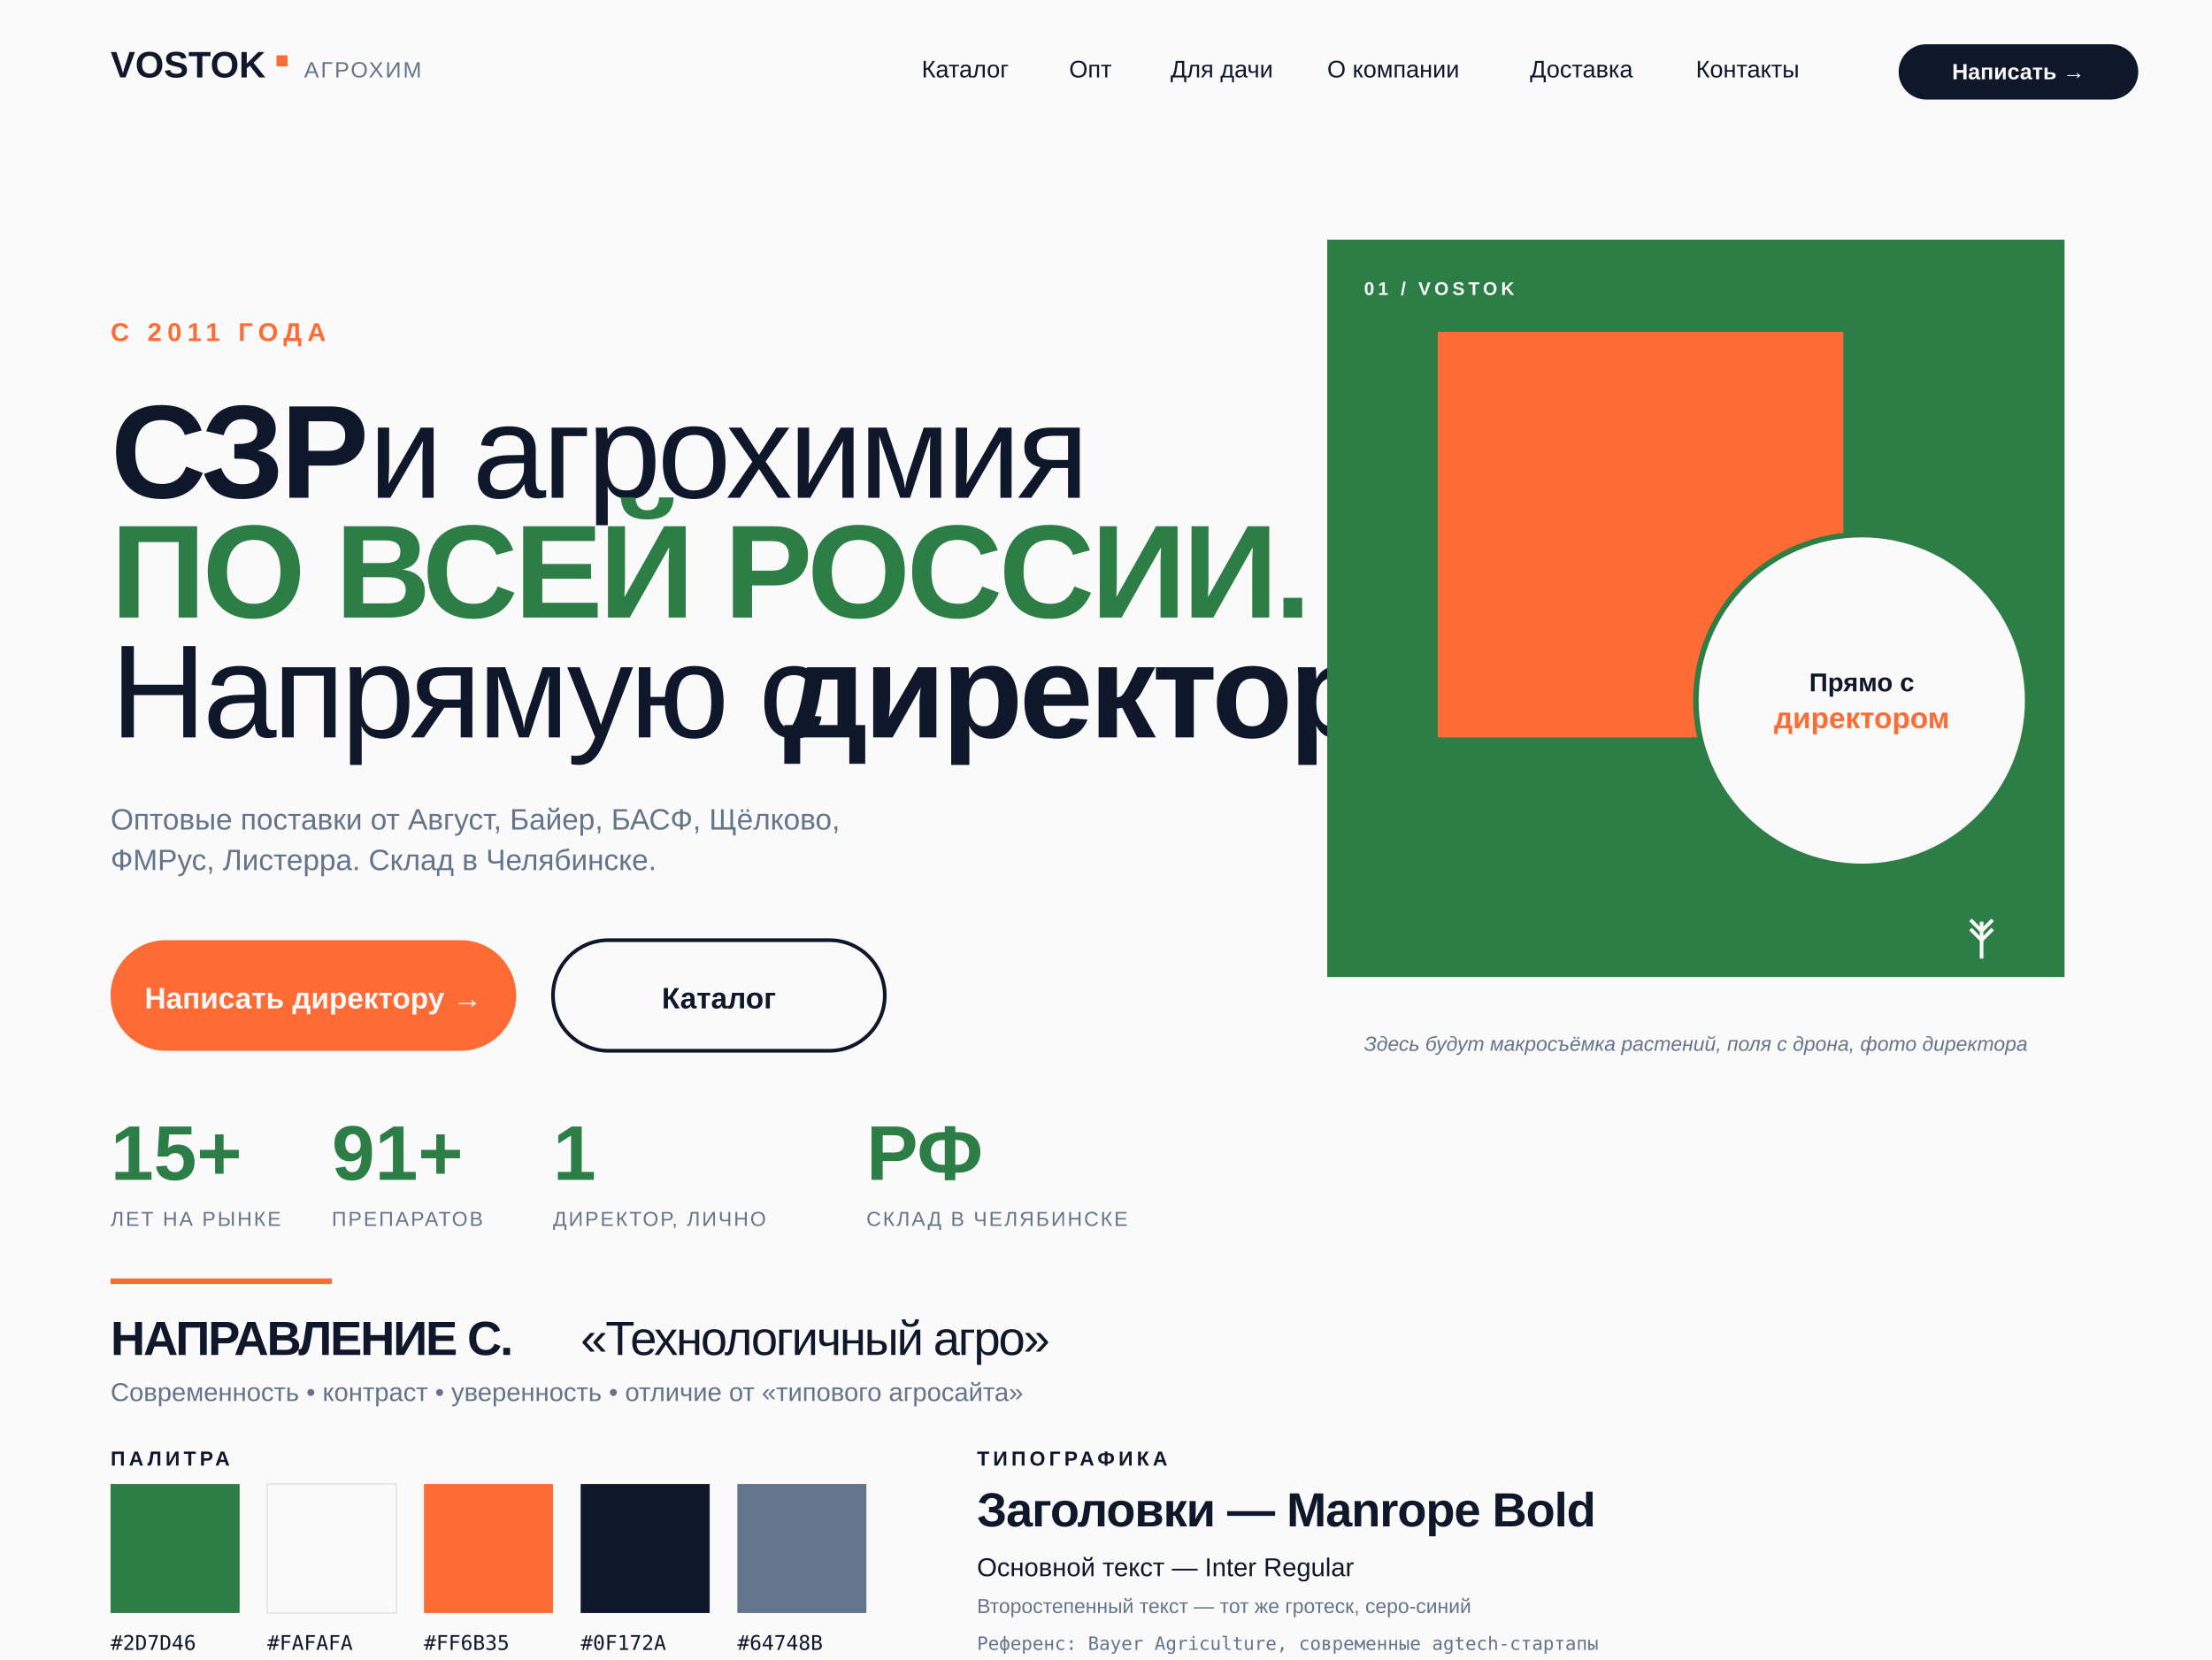
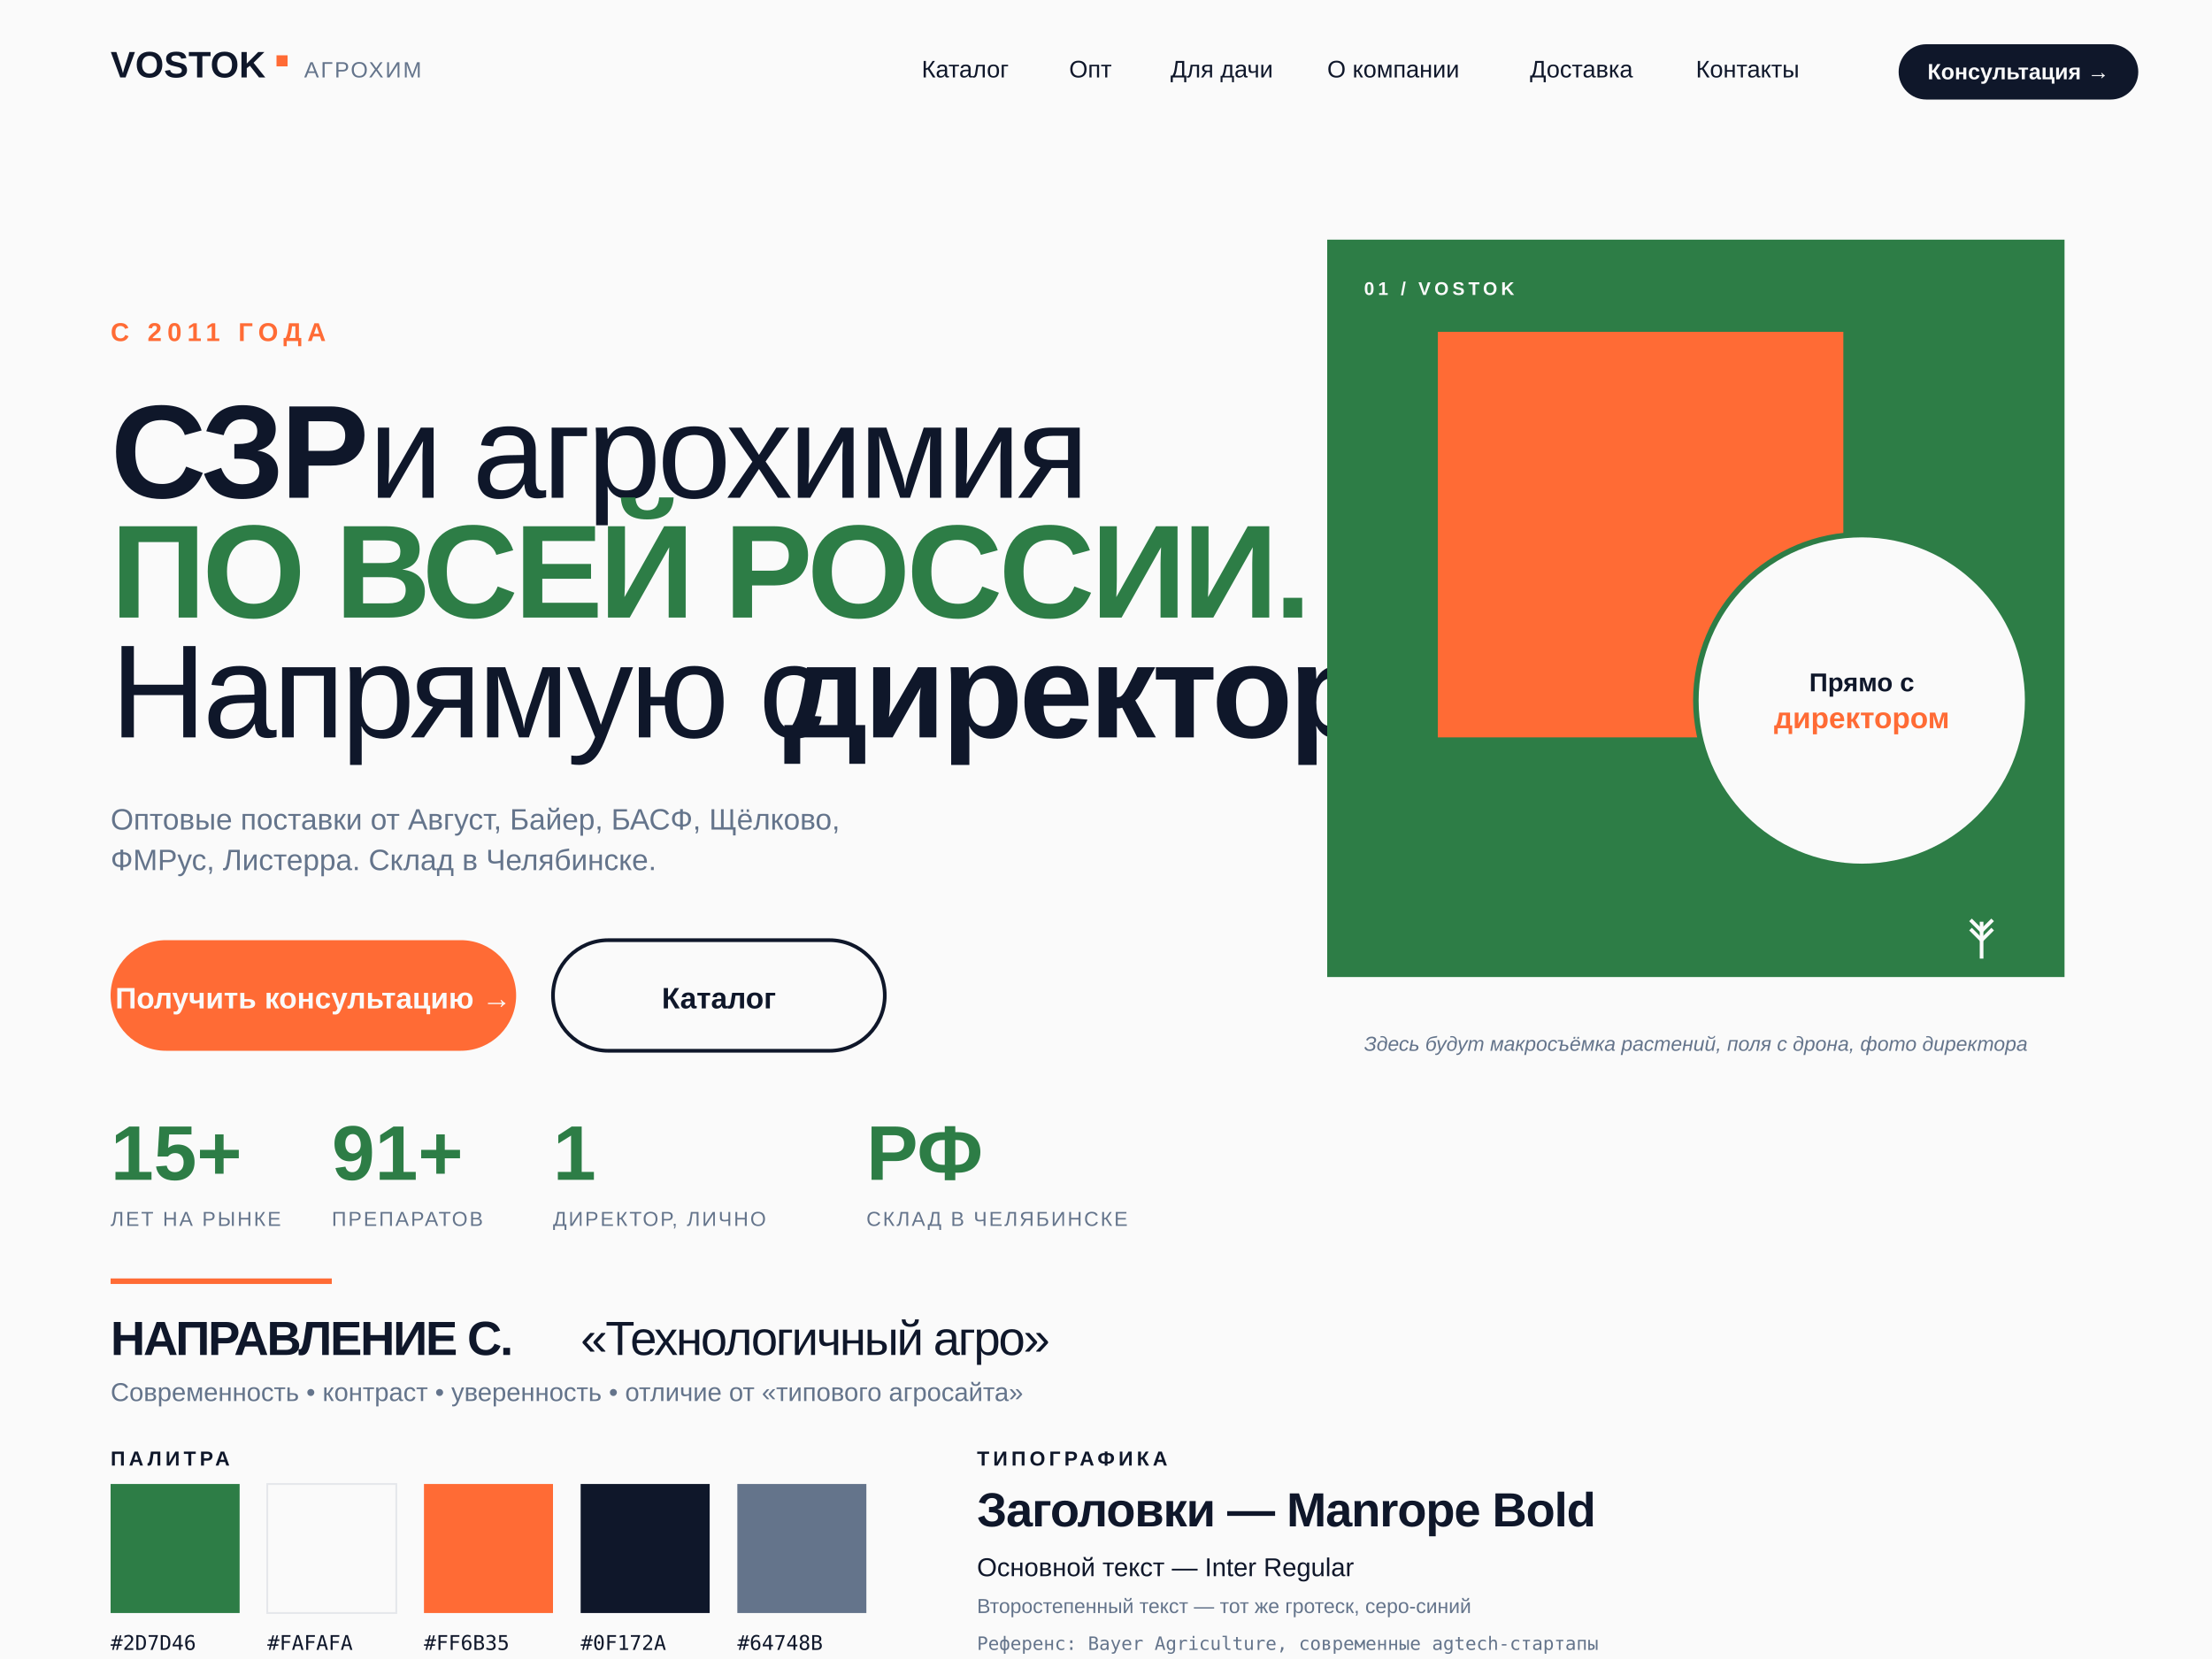
<svg xmlns="http://www.w3.org/2000/svg" viewBox="0 0 1200 900" font-family="'Helvetica Neue', Arial, sans-serif">
  <rect width="1200" height="900" fill="#FAFAFA" />
  <rect x="0" y="0" width="1200" height="70" fill="#FAFAFA" />
  <text x="60" y="42" font-size="20" font-weight="900" fill="#0F172A" font-family="Arial">VOSTOK</text>
  <rect x="150" y="30" width="6" height="6" fill="#FF6B35" />
  <text x="165" y="42" font-size="12" font-weight="500" fill="#64748B" font-family="Arial" letter-spacing="1">АГРОХИМ</text>
  <text x="500" y="42" font-size="13" font-weight="500" fill="#0F172A" font-family="Arial">Каталог</text>
  <text x="580" y="42" font-size="13" font-weight="500" fill="#0F172A" font-family="Arial">Опт</text>
  <text x="635" y="42" font-size="13" font-weight="500" fill="#0F172A" font-family="Arial">Для дачи</text>
  <text x="720" y="42" font-size="13" font-weight="500" fill="#0F172A" font-family="Arial">О компании</text>
  <text x="830" y="42" font-size="13" font-weight="500" fill="#0F172A" font-family="Arial">Доставка</text>
  <text x="920" y="42" font-size="13" font-weight="500" fill="#0F172A" font-family="Arial">Контакты</text>
  <rect x="1030" y="24" width="130" height="30" rx="15" fill="#0F172A" />
-   <text x="1095" y="43" font-size="12" font-weight="600" fill="#FAFAFA" text-anchor="middle" font-family="Arial">Написать →</text>
+   <text x="1095" y="43" font-size="12" font-weight="600" fill="#FAFAFA" text-anchor="middle" font-family="Arial">Консультация →</text>
  <text x="60" y="185" font-size="14" fill="#FF6B35" font-family="Arial" font-weight="700" letter-spacing="3">С 2011 ГОДА</text>
  <text x="60" y="270" font-size="72" font-weight="900" fill="#0F172A" font-family="Arial" letter-spacing="-2">
    <tspan x="60" dy="0">СЗР</tspan>
  </text>
  <text x="200" y="270" font-size="72" font-weight="300" fill="#0F172A" font-family="Arial" letter-spacing="-2">
    <tspan>и агрохимия</tspan>
  </text>
  <text x="60" y="335" font-size="72" font-weight="900" fill="#2D7D46" font-family="Arial" letter-spacing="-2">
    ПО ВСЕЙ РОССИИ.
  </text>
  <text x="60" y="400" font-size="72" font-weight="300" fill="#0F172A" font-family="Arial" letter-spacing="-2">
    Напрямую с
  </text>
  <text x="425" y="400" font-size="72" font-weight="900" fill="#0F172A" font-family="Arial" letter-spacing="-2">
    директором.
  </text>
  <text x="60" y="450" font-size="16" fill="#64748B" font-family="Arial">
    <tspan x="60" dy="0">Оптовые поставки от Август, Байер, БАСФ, Щёлково,</tspan>
    <tspan x="60" dy="22">ФМРус, Листерра. Склад в Челябинске.</tspan>
  </text>
  <rect x="60" y="510" width="220" height="60" rx="30" fill="#FF6B35" />
-   <text x="170" y="547" font-size="16" font-weight="700" fill="#FAFAFA" text-anchor="middle" font-family="Arial">Написать директору →</text>
+   <text x="170" y="547" font-size="16" font-weight="700" fill="#FAFAFA" text-anchor="middle" font-family="Arial">Получить консультацию →</text>
  <rect x="300" y="510" width="180" height="60" rx="30" fill="none" stroke="#0F172A" stroke-width="2" />
  <text x="390" y="547" font-size="16" font-weight="600" fill="#0F172A" text-anchor="middle" font-family="Arial">Каталог</text>
  <text x="60" y="640" font-size="42" font-weight="900" fill="#2D7D46" font-family="Arial">15+</text>
  <text x="60" y="665" font-size="11" fill="#64748B" font-family="Arial" letter-spacing="1">ЛЕТ НА РЫНКЕ</text>
  <text x="180" y="640" font-size="42" font-weight="900" fill="#2D7D46" font-family="Arial">91+</text>
  <text x="180" y="665" font-size="11" fill="#64748B" font-family="Arial" letter-spacing="1">ПРЕПАРАТОВ</text>
  <text x="300" y="640" font-size="42" font-weight="900" fill="#2D7D46" font-family="Arial">1</text>
  <text x="300" y="665" font-size="11" fill="#64748B" font-family="Arial" letter-spacing="1">ДИРЕКТОР, ЛИЧНО</text>
  <text x="470" y="640" font-size="42" font-weight="900" fill="#2D7D46" font-family="Arial">РФ</text>
  <text x="470" y="665" font-size="11" fill="#64748B" font-family="Arial" letter-spacing="1">СКЛАД В ЧЕЛЯБИНСКЕ</text>
  <rect x="720" y="130" width="400" height="400" rx="0" fill="#2D7D46" />
  <rect x="780" y="180" width="220" height="220" rx="0" fill="#FF6B35" />
  <circle cx="1010" cy="380" r="90" fill="#FAFAFA" />
  <circle cx="1010" cy="380" r="90" fill="none" stroke="#2D7D46" stroke-width="3" />
  <text x="1010" y="375" font-size="14" fill="#0F172A" text-anchor="middle" font-family="Arial" font-weight="600">Прямо с</text>
  <text x="1010" y="395" font-size="16" fill="#FF6B35" text-anchor="middle" font-family="Arial" font-weight="900">директором</text>
  <text x="740" y="160" font-size="10" fill="#FAFAFA" font-family="Arial" letter-spacing="2" font-weight="700">01 / VOSTOK</text>
  <g transform="translate(1075, 500)">
    <line x1="0" y1="0" x2="0" y2="20" stroke="#FAFAFA" stroke-width="2" />
    <line x1="0" y1="10" x2="-6" y2="4" stroke="#FAFAFA" stroke-width="2" />
    <line x1="0" y1="10" x2="6" y2="4" stroke="#FAFAFA" stroke-width="2" />
    <line x1="0" y1="5" x2="-6" y2="-1" stroke="#FAFAFA" stroke-width="2" />
    <line x1="0" y1="5" x2="6" y2="-1" stroke="#FAFAFA" stroke-width="2" />
  </g>
  <text x="920" y="570" font-size="11" fill="#64748B" text-anchor="middle" font-family="Arial" font-style="italic">Здесь будут макросъёмка растений, поля с дрона, фото директора</text>
  <line x1="60" y1="695" x2="180" y2="695" stroke="#FF6B35" stroke-width="3" />
  <text x="60" y="735" font-size="26" font-weight="900" fill="#0F172A" font-family="Arial" letter-spacing="-1">НАПРАВЛЕНИЕ C.</text>
  <text x="315" y="735" font-size="26" font-weight="300" fill="#0F172A" font-family="Arial" letter-spacing="-1">«Технологичный агро»</text>
  <text x="60" y="760" font-size="14" fill="#64748B" font-family="Arial">Современность • контраст • уверенность • отличие от «типового агросайта»</text>
  <text x="60" y="795" font-size="11" font-weight="700" fill="#0F172A" font-family="Arial" letter-spacing="2">ПАЛИТРА</text>
  <rect x="60" y="805" width="70" height="70" fill="#2D7D46" />
  <text x="60" y="895" font-size="11" fill="#0F172A" font-family="monospace">#2D7D46</text>
  <rect x="145" y="805" width="70" height="70" fill="#FAFAFA" stroke="#E5E7EB" />
  <text x="145" y="895" font-size="11" fill="#0F172A" font-family="monospace">#FAFAFA</text>
  <rect x="230" y="805" width="70" height="70" fill="#FF6B35" />
  <text x="230" y="895" font-size="11" fill="#0F172A" font-family="monospace">#FF6B35</text>
  <rect x="315" y="805" width="70" height="70" fill="#0F172A" />
  <text x="315" y="895" font-size="11" fill="#0F172A" font-family="monospace">#0F172A</text>
  <rect x="400" y="805" width="70" height="70" fill="#64748B" />
  <text x="400" y="895" font-size="11" fill="#0F172A" font-family="monospace">#64748B</text>
  <text x="530" y="795" font-size="11" font-weight="700" fill="#0F172A" font-family="Arial" letter-spacing="2">ТИПОГРАФИКА</text>
  <text x="530" y="828" font-size="26" font-weight="900" fill="#0F172A" font-family="Arial" letter-spacing="-0.5">Заголовки — Manrope Bold</text>
  <text x="530" y="855" font-size="14" font-weight="400" fill="#0F172A" font-family="Arial">Основной текст — Inter Regular</text>
  <text x="530" y="875" font-size="11" fill="#64748B" font-family="Arial">Второстепенный текст — тот же гротеск, серо-синий</text>
  <text x="530" y="895" font-size="10" fill="#64748B" font-family="monospace">Референс: Bayer Agriculture, современные agtech-стартапы</text>
</svg>
